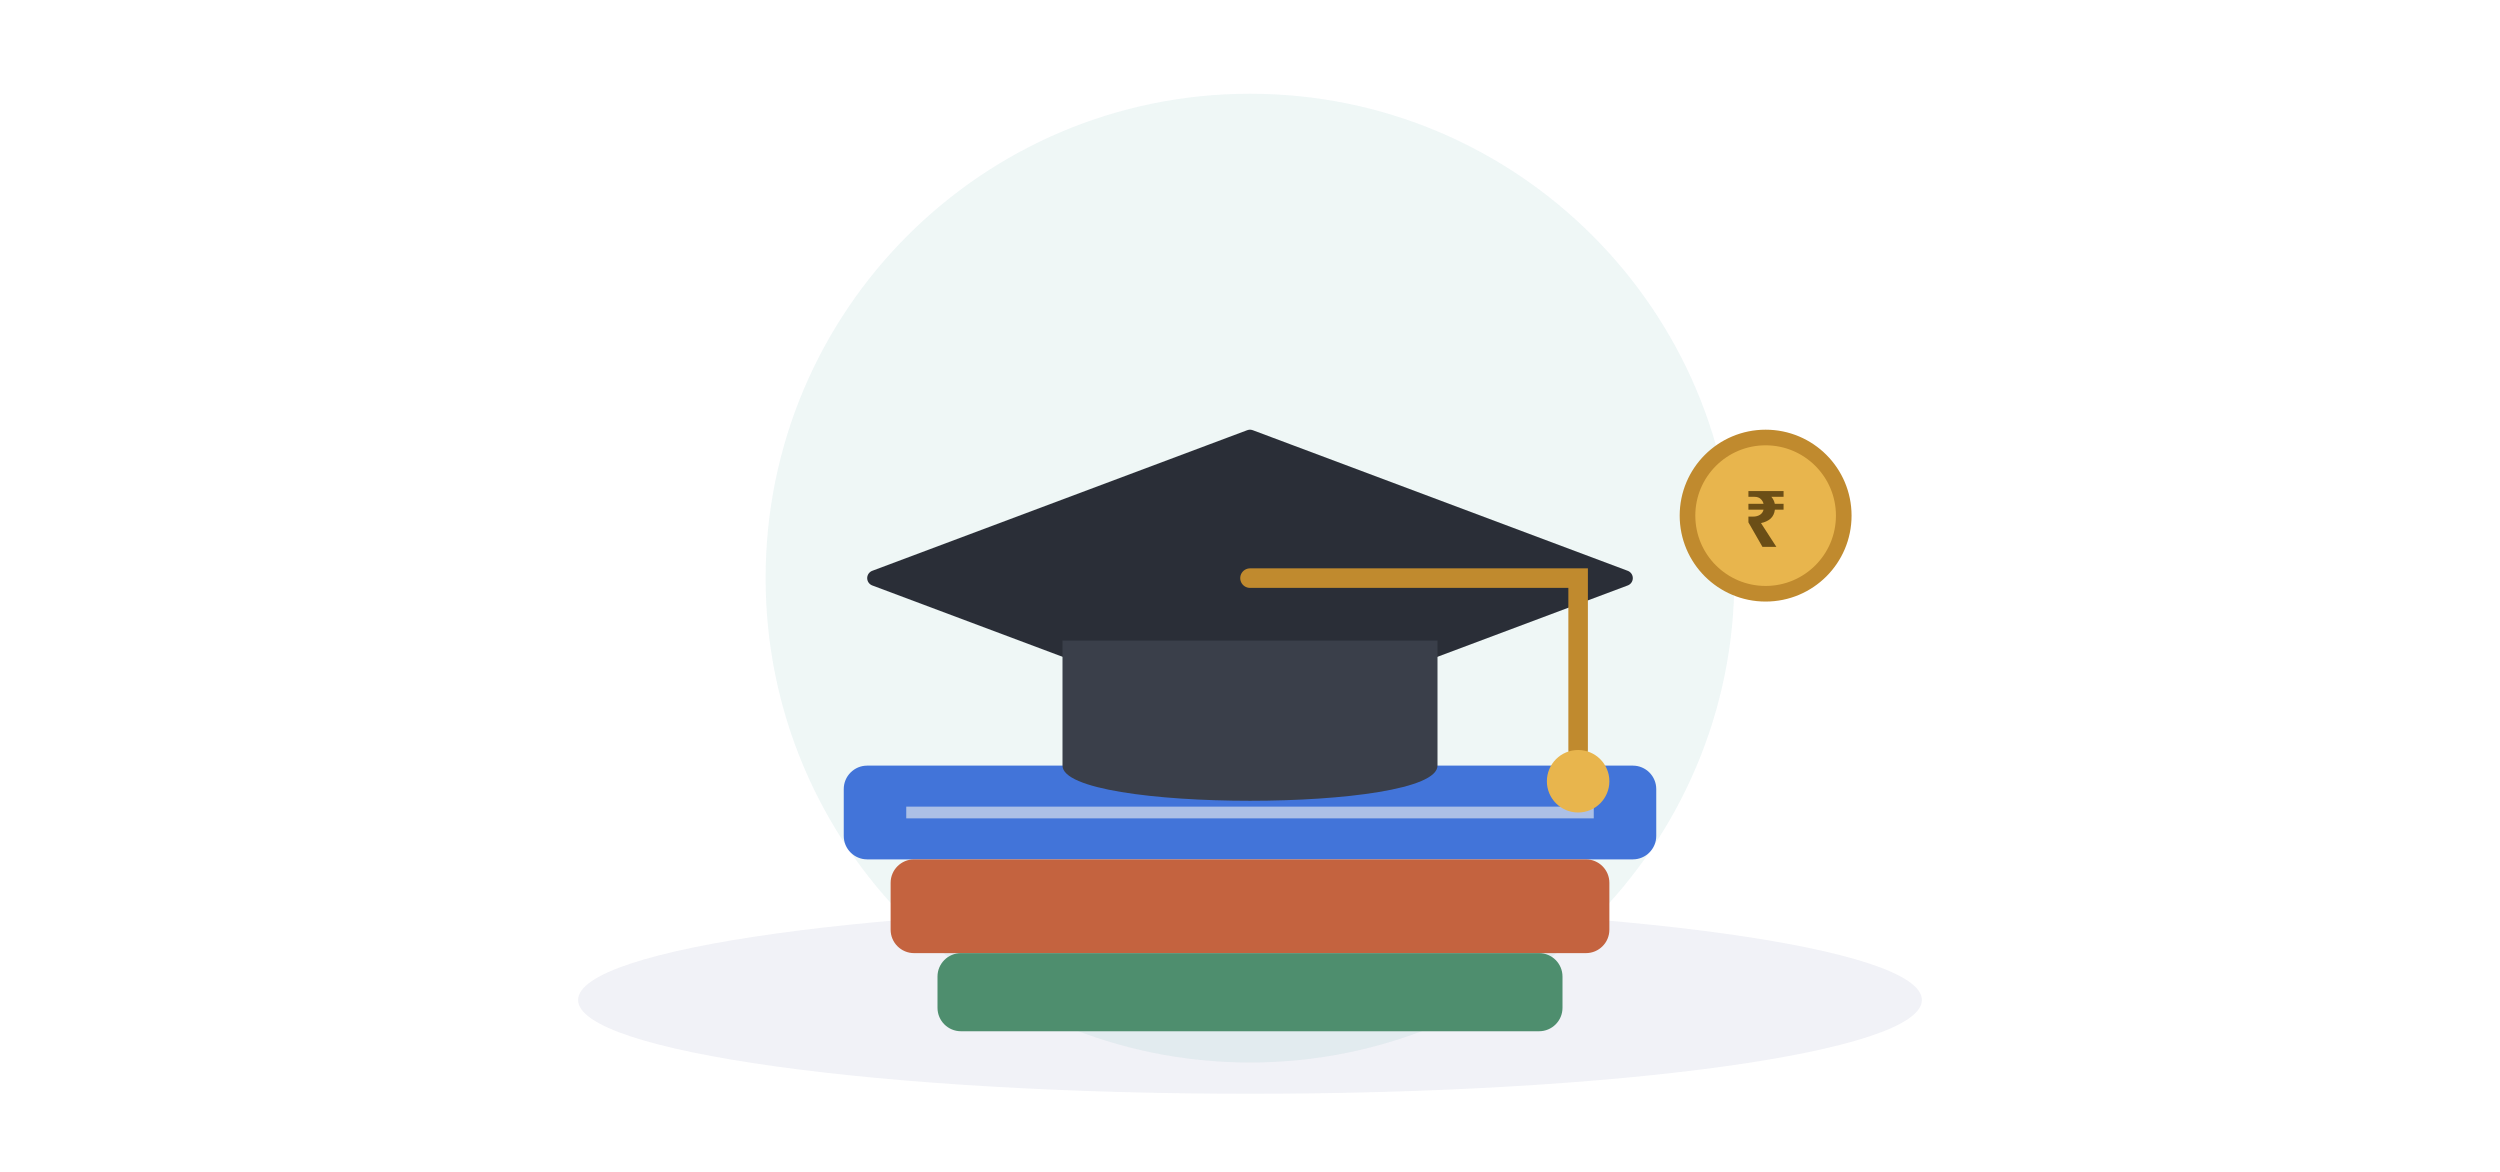
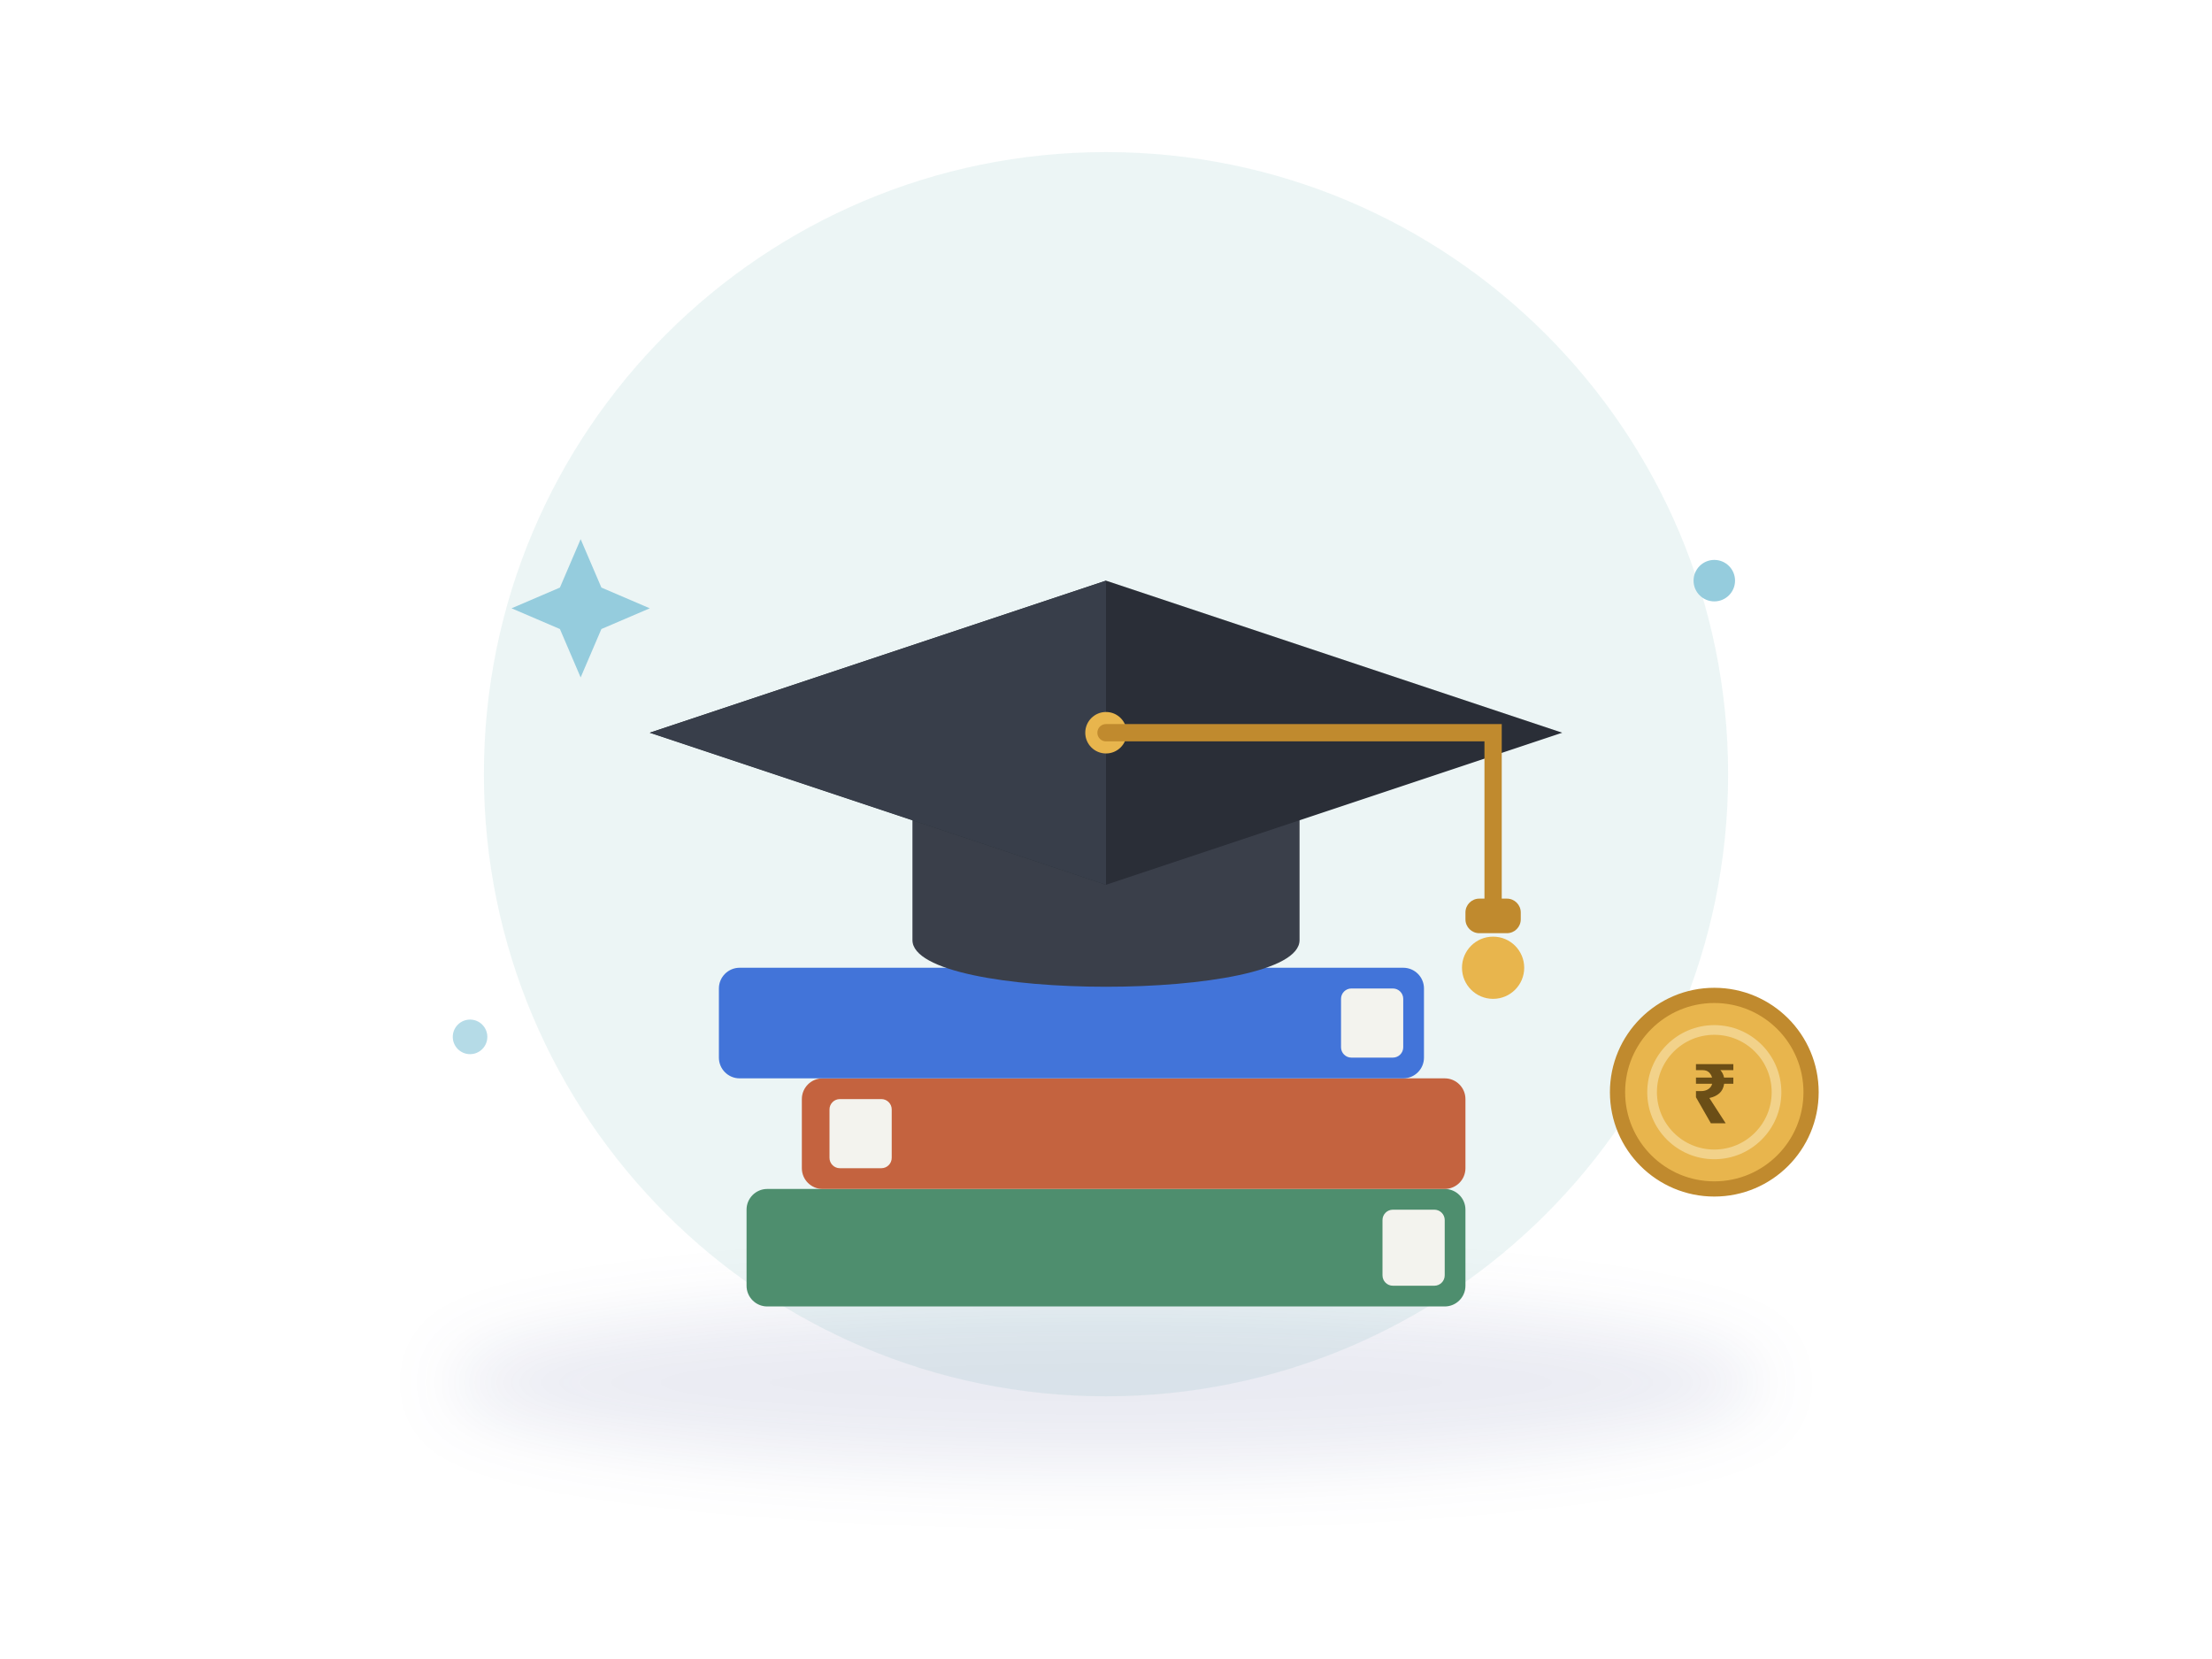
- <svg xmlns="http://www.w3.org/2000/svg" width="320" height="150" viewBox="0 0 320 150" fill="none" role="img">
-   <circle cx="160" cy="74" r="62" fill="#D0E7E6" opacity="0.35" />
-   <ellipse cx="160" cy="128" rx="86" ry="12" fill="#293681" opacity="0.07" />
-   <rect x="108" y="98" width="104" height="12" rx="3" fill="#4274D9" />
-   <rect x="114" y="110" width="92" height="12" rx="3" fill="#C4633F" />
-   <rect x="120" y="122" width="80" height="10" rx="3" fill="#4E8E6E" />
-   <line x1="116" y1="104" x2="204" y2="104" stroke="#F3F3EE" stroke-width="1.5" opacity="0.6" />
-   <path d="M160 56 L208 74 L160 92 L112 74 Z" fill="#2A2E37" stroke="#2A2E37" stroke-width="2" stroke-linejoin="round" />
-   <path d="M136 82 L136 98 C136 104 184 104 184 98 L184 82" fill="#3A3F4A" />
-   <path d="M160 74 L202 74 L202 96" fill="none" stroke="#C08A2E" stroke-width="2.5" stroke-linecap="round" />
-   <circle cx="202" cy="100" r="4" fill="#E8B54D" />
-   <g transform="translate(226,66)">
-     <circle r="10" fill="#E8B54D" stroke="#C08A2E" stroke-width="2" />
-     <text x="0" y="4" font-family="system-ui, sans-serif" font-size="10" font-weight="700" fill="#6B4E16" text-anchor="middle">₹</text>
+ <svg xmlns="http://www.w3.org/2000/svg" width="320" height="240" viewBox="0 0 320 240" fill="none" role="img">
+   <defs>
+     <filter id="elS" x="-40%" y="-40%" width="180%" height="180%">
+       <feGaussianBlur stdDeviation="5" />
+     </filter>
+   </defs>
+   <circle cx="160" cy="112" r="90" fill="#D0E7E6" opacity="0.4" />
+   <ellipse cx="160" cy="200" rx="95" ry="12" fill="#293681" opacity="0.1" filter="url(#elS)" />
+   <rect x="108" y="172" width="104" height="17" rx="3" fill="#4E8E6E" />
+   <rect x="200" y="175" width="9" height="11" rx="1.5" fill="#F3F3EE" />
+   <rect x="116" y="156" width="96" height="16" rx="3" fill="#C4633F" />
+   <rect x="120" y="159" width="9" height="10" rx="1.5" fill="#F3F3EE" />
+   <rect x="104" y="140" width="102" height="16" rx="3" fill="#4274D9" />
+   <rect x="194" y="143" width="9" height="10" rx="1.5" fill="#F3F3EE" />
+   <path d="M132 118v18c0 9 56 9 56 0v-18z" fill="#3A3F4A" />
+   <path d="M160 84l66 22-66 22-66-22z" fill="#2A2E37" />
+   <path d="M160 84l-66 22 66 22z" fill="#383E4A" />
+   <circle cx="160" cy="106" r="3" fill="#E8B54D" />
+   <path d="M160 106h56v24" stroke="#C08A2E" stroke-width="2.5" stroke-linecap="round" fill="none" />
+   <rect x="212" y="130" width="8" height="5" rx="2" fill="#C08A2E" />
+   <circle cx="216" cy="140" r="4.5" fill="#E8B54D" />
+   <g transform="translate(248,158)">
+     <circle r="14" fill="#E8B54D" stroke="#C08A2E" stroke-width="2.2" />
+     <circle r="9" fill="none" stroke="#F2D28A" stroke-width="1.4" />
+     <text x="0" y="4.5" font-family="system-ui, sans-serif" font-size="12" font-weight="700" fill="#6B4E16" text-anchor="middle">₹</text>
  </g>
+   <path d="M84 78l3 7 7 3-7 3-3 7-3-7-7-3 7-3z" fill="#95CCDD" />
+   <circle cx="248" cy="84" r="3" fill="#95CCDD" />
+   <circle cx="68" cy="150" r="2.5" fill="#95CCDD" opacity="0.7" />
</svg>
